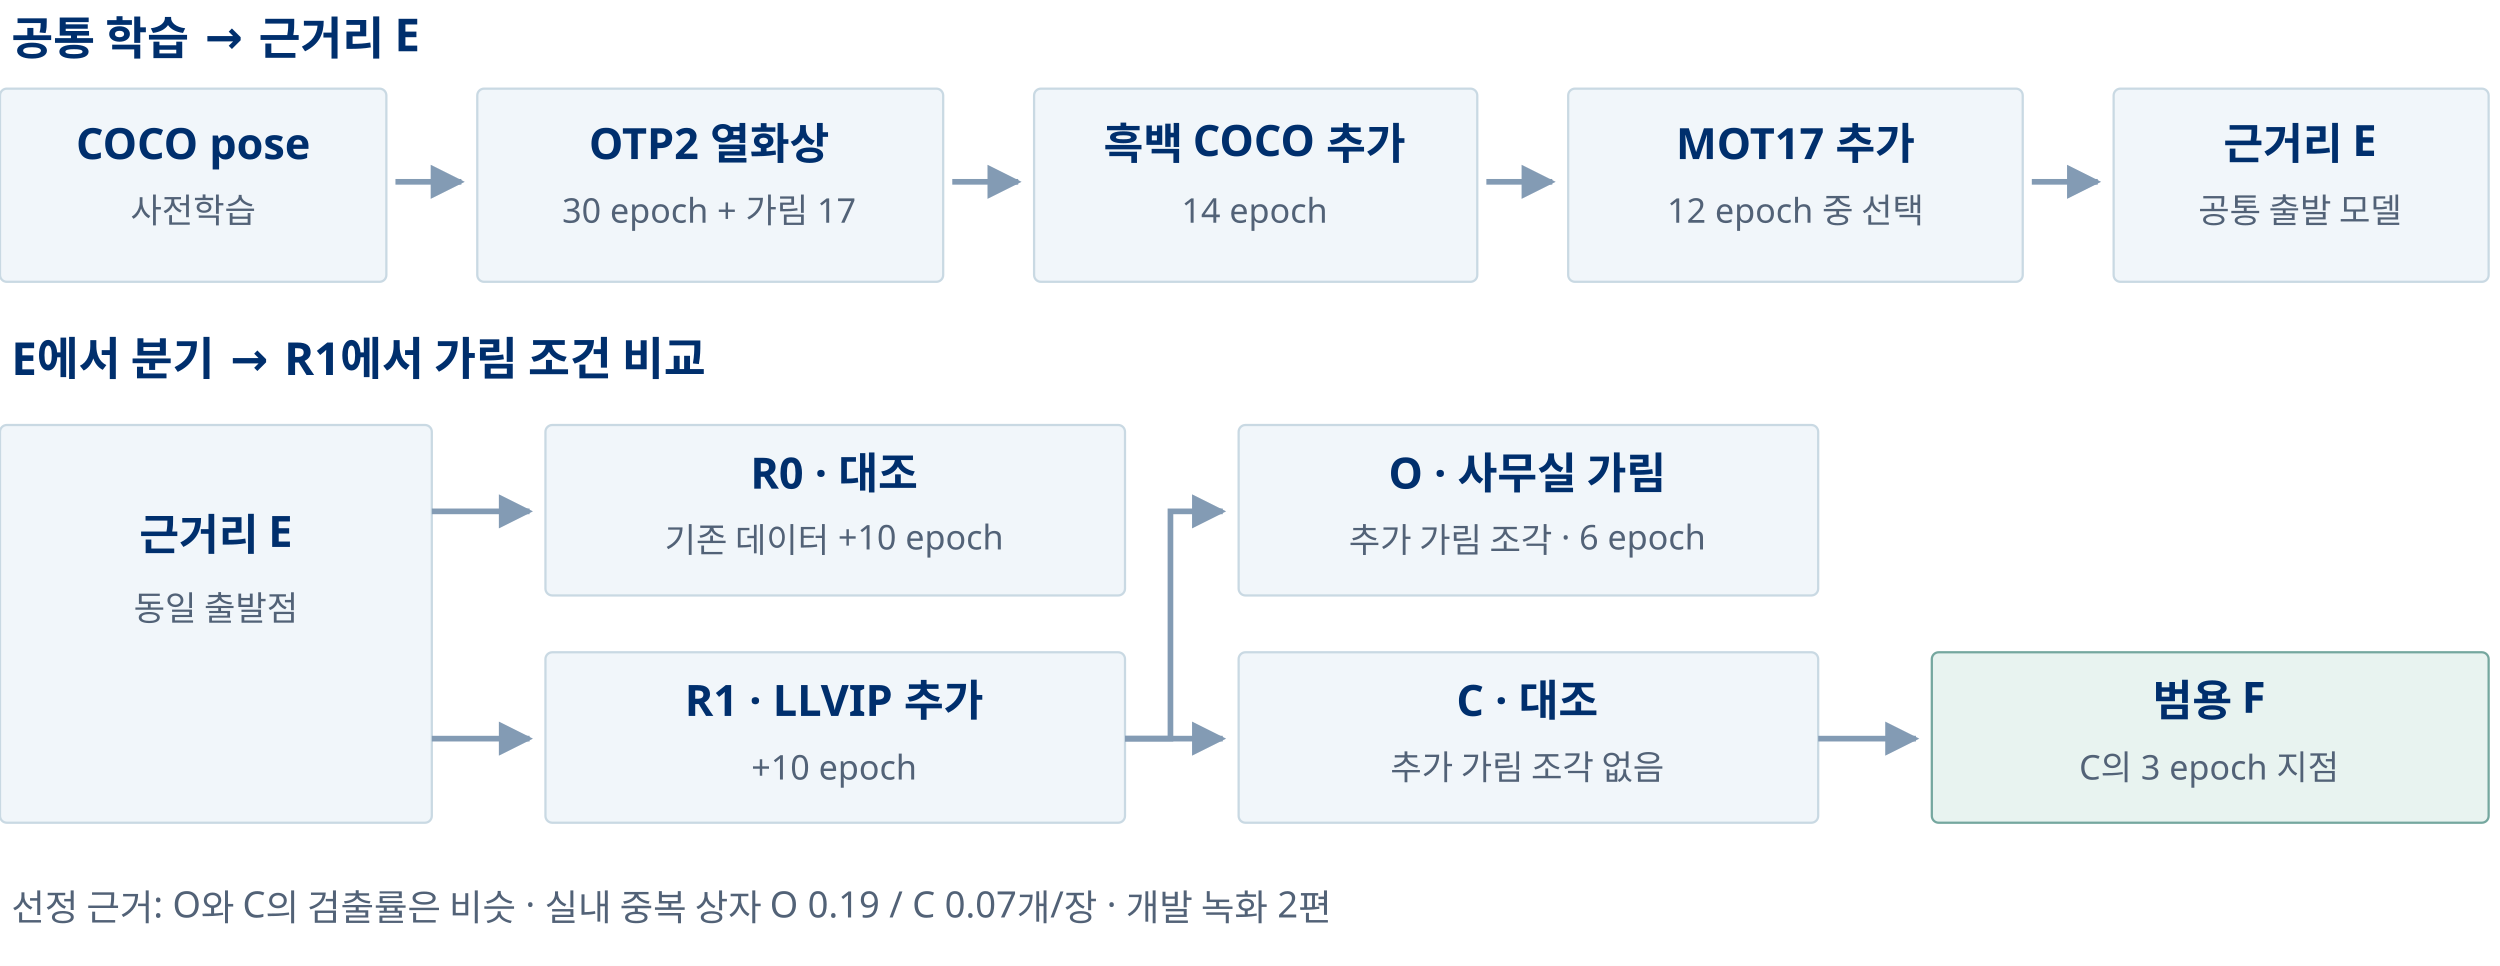
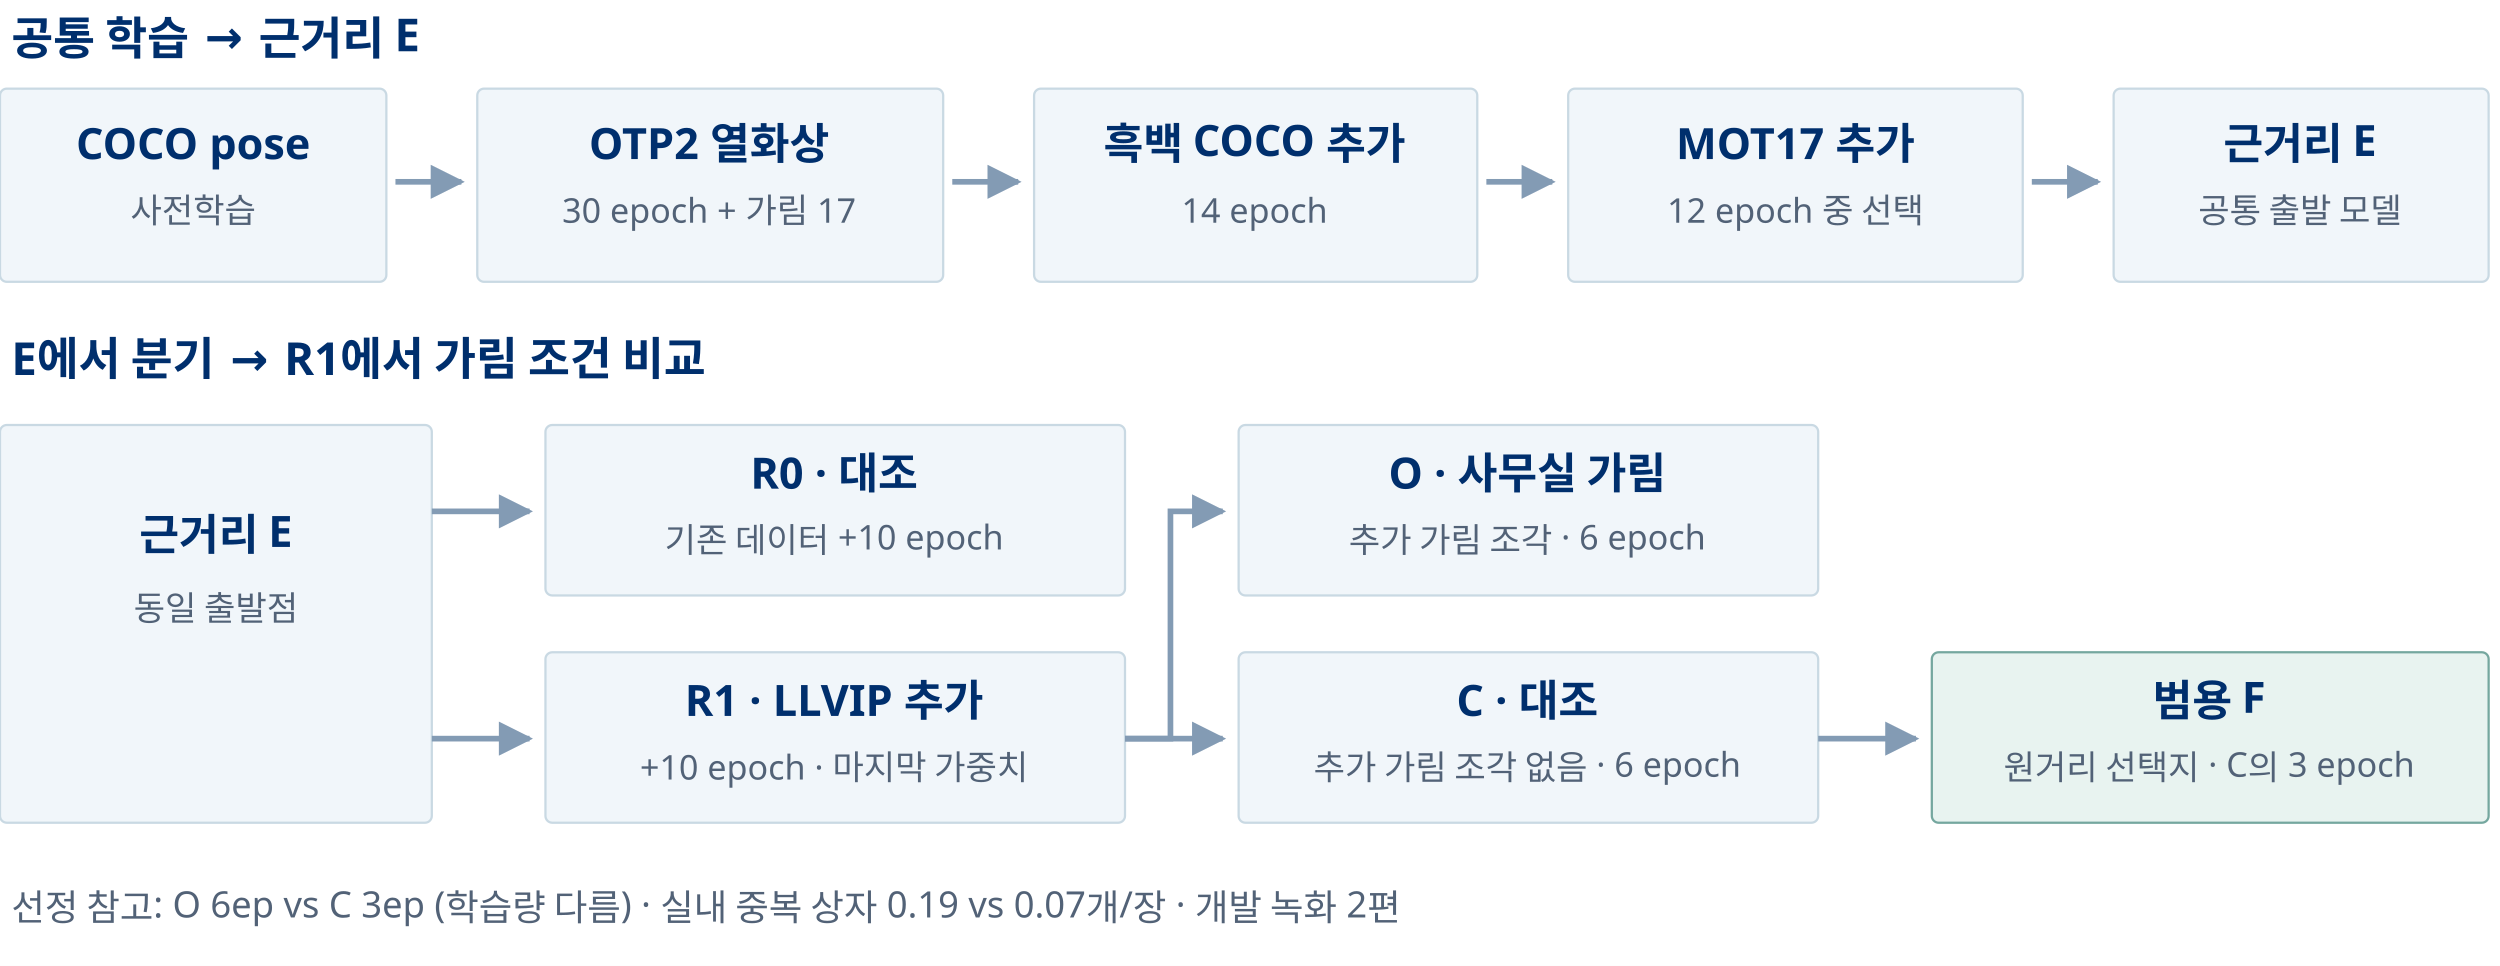
<svg xmlns="http://www.w3.org/2000/svg" viewBox="0 0 1100 425" role="img" aria-label="자세 모델 학습과 R0 R1 O C 분기">
  <defs>
    <marker id="arrow" viewBox="0 0 10 10" refX="9" refY="5" markerWidth="6" markerHeight="6" orient="auto">
      <path d="M0 0 L10 5 L0 10 Z" fill="#839bb4" />
    </marker>
  </defs>
  <rect width="1100" height="425" fill="white" />
  <g font-family="Pretendard,Malgun Gothic,sans-serif" fill="#002f6d">
    <text x="5" y="24" font-size="20" font-weight="700">공통 학습 → 근거리 E</text>
    <g fill="#f1f6fa" stroke="#c9d9e3">
      <rect x="0" y="39" width="170" height="85" rx="3" />
      <rect x="210" y="39" width="205" height="85" rx="3" />
      <rect x="455" y="39" width="195" height="85" rx="3" />
      <rect x="690" y="39" width="200" height="85" rx="3" />
      <rect x="930" y="39" width="165" height="85" rx="3" />
    </g>
    <g text-anchor="middle">
      <text x="85" y="70" font-size="19" font-weight="700">COCO pose</text>
      <text x="85" y="98" font-size="15" fill="#526277">사전학습</text>
      <text x="312" y="70" font-size="19" font-weight="700">OTP2 열화상</text>
      <text x="312" y="98" font-size="15" fill="#526277">30 epoch + 가림 17</text>
      <text x="552" y="70" font-size="19" font-weight="700">흑백 COCO 추가</text>
      <text x="552" y="98" font-size="15" fill="#526277">14 epoch</text>
      <text x="790" y="70" font-size="19" font-weight="700">MOT17 추가</text>
      <text x="790" y="98" font-size="15" fill="#526277">12 epoch 중 선택</text>
      <text x="1012" y="70" font-size="19" font-weight="700">근거리 E</text>
      <text x="1012" y="98" font-size="15" fill="#526277">공통 출발 모델</text>
    </g>
    <g stroke="#839bb4" stroke-width="2.5" marker-end="url(#arrow)">
      <path d="M174 80 H203" />
      <path d="M419 80 H448" />
      <path d="M654 80 H683" />
      <path d="M894 80 H923" />
    </g>
    <text x="5" y="165" font-size="20" font-weight="700">E에서 분기 → R1에서 가림 조건 비교</text>
    <g fill="#f1f6fa" stroke="#c9d9e3">
      <rect x="0" y="187" width="190" height="175" rx="3" />
      <rect x="240" y="187" width="255" height="75" rx="3" />
      <rect x="240" y="287" width="255" height="75" rx="3" />
      <rect x="545" y="187" width="255" height="75" rx="3" />
      <rect x="545" y="287" width="255" height="75" rx="3" />
      <rect x="850" y="287" width="245" height="75" rx="3" fill="#e8f3f0" stroke="#75a79f" />
    </g>
    <g text-anchor="middle">
      <text x="95" y="242" font-size="19" font-weight="700">근거리 E</text>
      <text x="95" y="273" font-size="15" fill="#526277">동일 출발점</text>
      <text x="367" y="215" font-size="19" font-weight="700">R0 · 대조</text>
      <text x="367" y="243" font-size="15" fill="#526277">기존 데이터 +10 epoch</text>
      <text x="367" y="315" font-size="19" font-weight="700">R1 · LLVIP 추가</text>
-       <text x="367" y="343" font-size="15" fill="#526277">+10 epoch</text>
+       <text x="367" y="343" font-size="15" fill="#526277">+10 epoch · 마지막 가중치</text>
      <text x="672" y="215" font-size="19" font-weight="700">O · 사무실 가림</text>
      <text x="672" y="243" font-size="15" fill="#526277">추가 가림 조각 · 6 epoch</text>
      <text x="672" y="315" font-size="19" font-weight="700">C · 대조</text>
-       <text x="672" y="343" font-size="15" fill="#526277">추가 가림 조각 없음</text>
+       <text x="672" y="343" font-size="15" fill="#526277">추가 가림 조각 없음 · 6 epoch</text>
      <text x="972" y="315" font-size="19" font-weight="700">범용 F</text>
-       <text x="972" y="343" font-size="15" fill="#526277">C의 3 epoch 지점</text>
+       <text x="972" y="343" font-size="15" fill="#526277">원거리 선택지 · C의 3 epoch</text>
    </g>
    <g stroke="#839bb4" stroke-width="2.5" fill="none" marker-end="url(#arrow)">
      <path d="M190 225 H233" />
      <path d="M190 325 H233" />
      <path d="M495 325 H515 V225 H538" />
      <path d="M495 325 H538" />
      <path d="M800 325 H843" />
    </g>
-     <text x="5" y="405" font-size="16" fill="#526277">선정 근거: O와 C의 검출률은 비슷 · 실내 중복 상자 O 0.19 / C 0.07개/장 · 개발 녹화 2편</text>
+     <text x="5" y="405" font-size="16" fill="#526277">선정 참고: O 6ep vs C 3ep (학습량 다름) · 실내 중복 상자 0.19 vs 0.07개/장 · 개발 녹화 2편</text>
  </g>
</svg>
